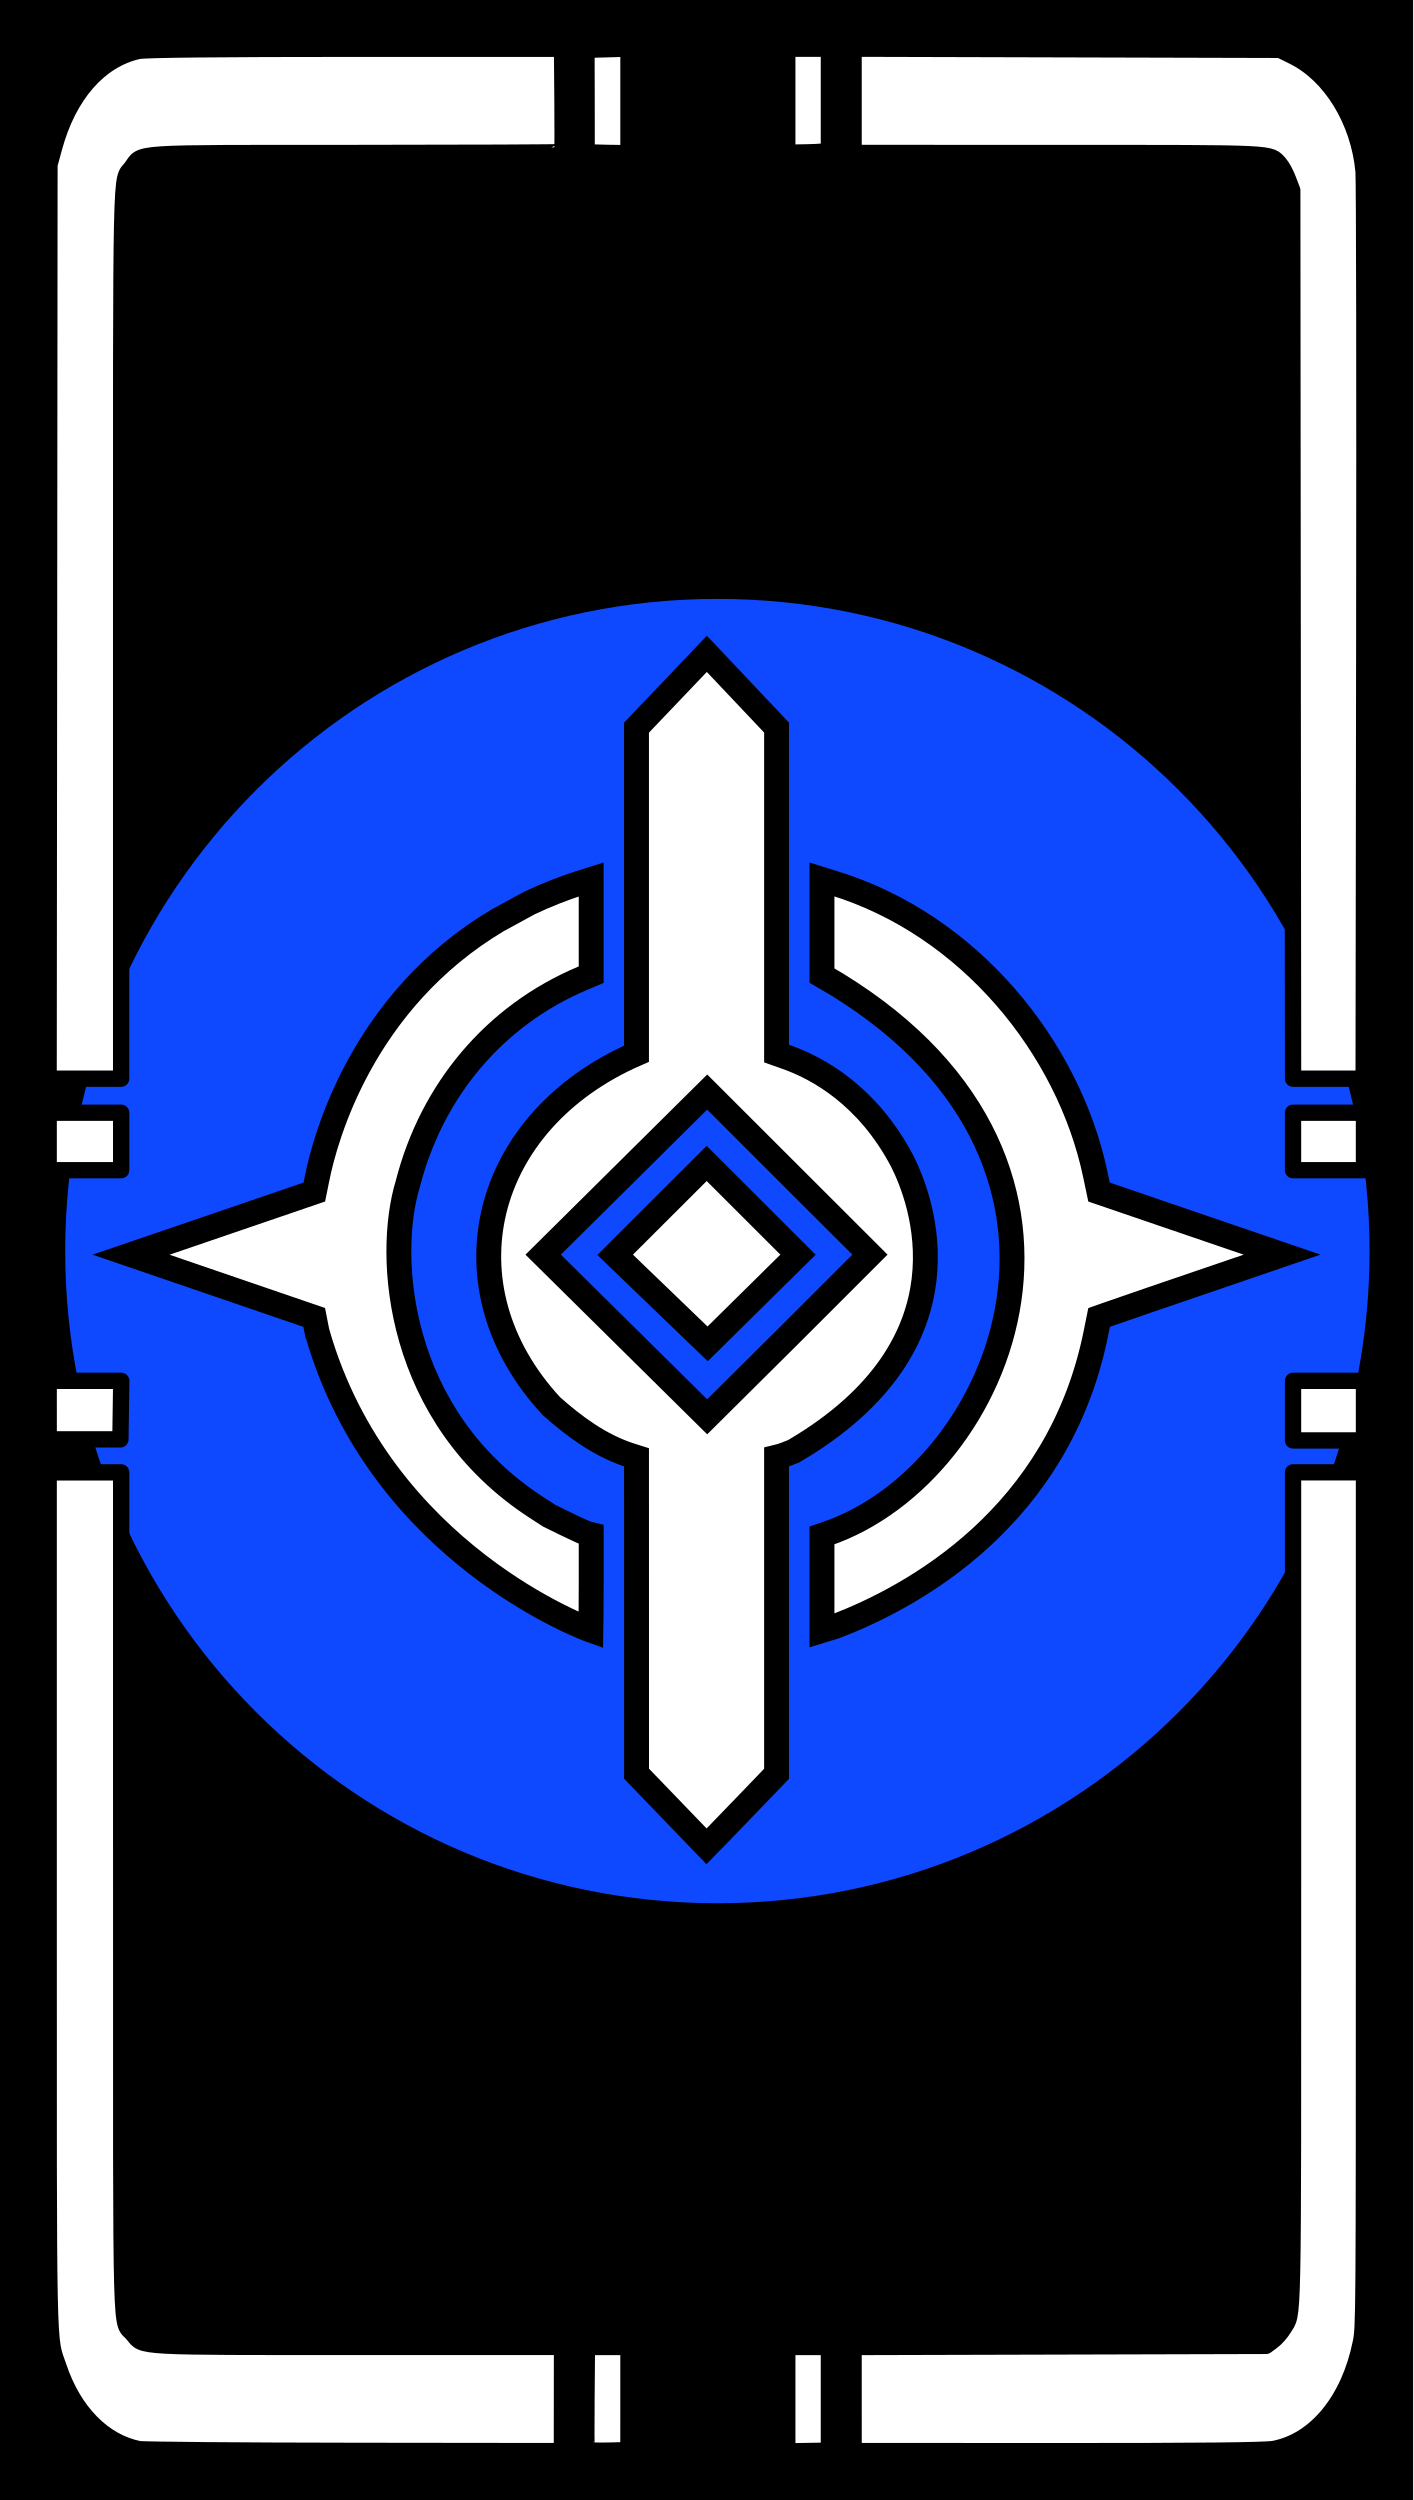
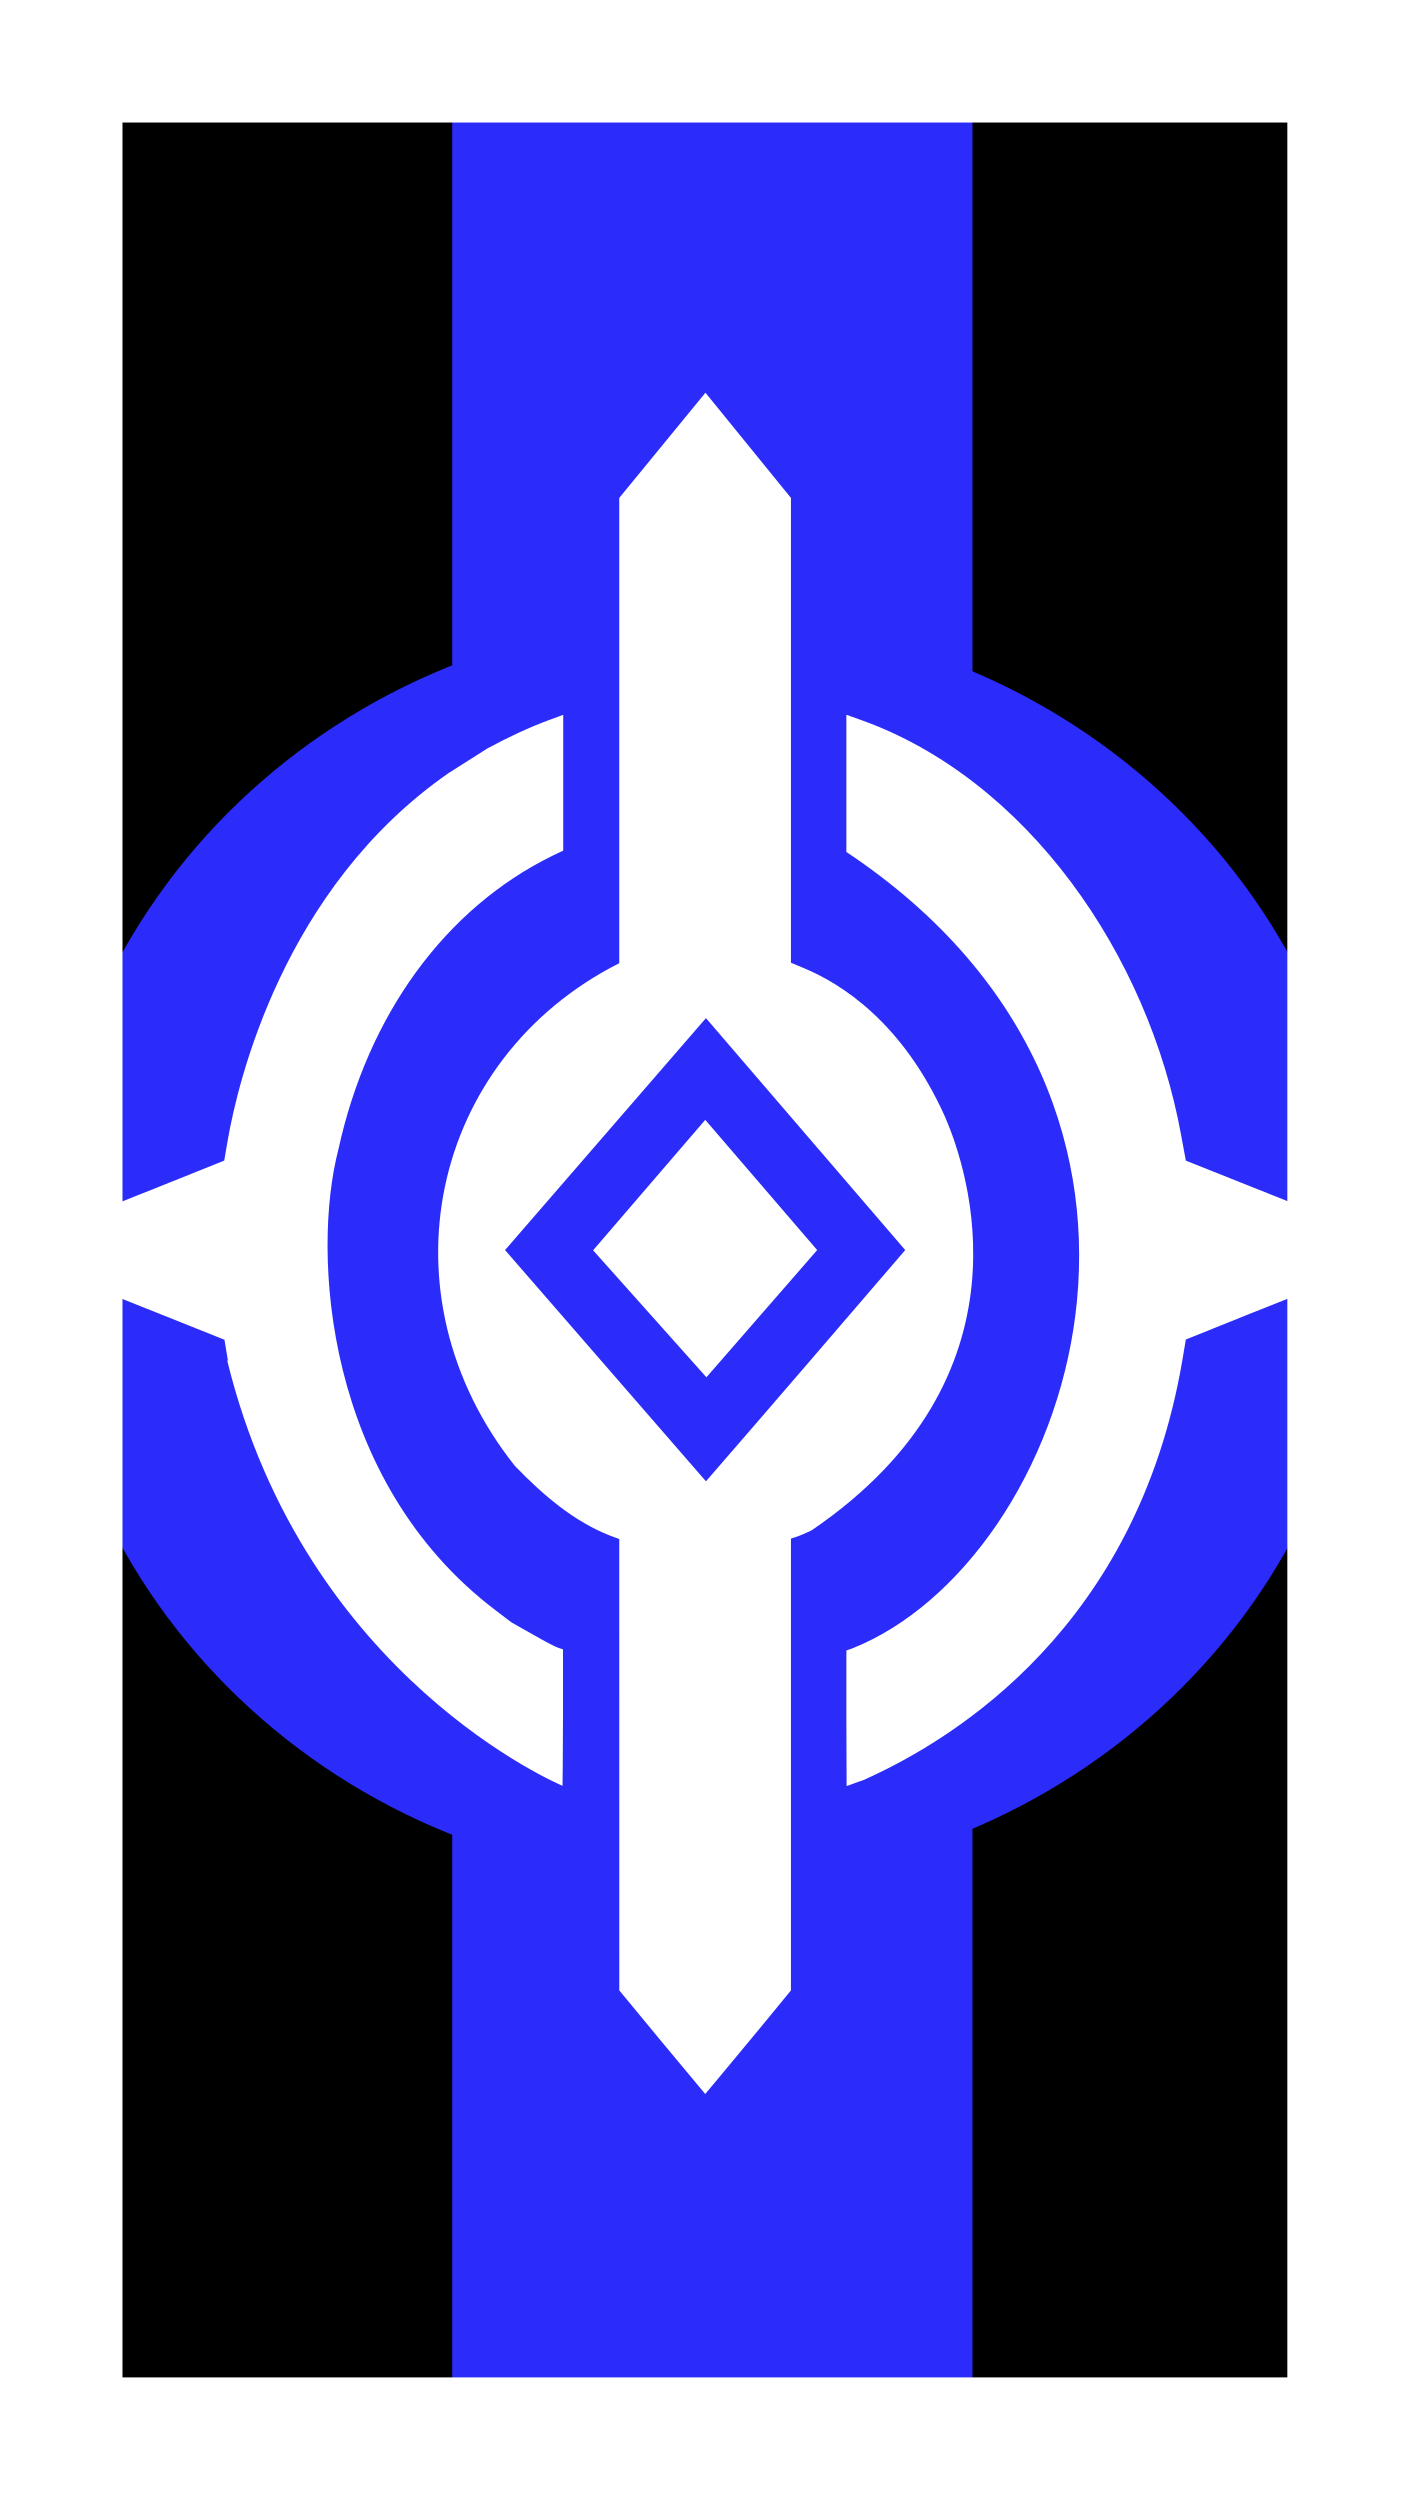
- <svg xmlns="http://www.w3.org/2000/svg" width="130mm" height="230mm" viewBox="0 0 130 230" version="1.1" id="svg1" xml:space="preserve">
+ <svg xmlns="http://www.w3.org/2000/svg" width="23" height="40.779" viewBox="0 0 6.085 10.789" version="1.1" id="svg1" xml:space="preserve">
  <defs id="defs1" />
-   <g id="layer1" transform="translate(-30.54647,-21.71375)" style="display:inline">
-     <rect style="display:inline;opacity:1;fill:#000000;fill-opacity:1;stroke:none;stroke-width:1.5;stroke-linecap:square;stroke-linejoin:round;stroke-dasharray:none;stroke-opacity:1;paint-order:fill markers stroke" id="rect10" width="130" height="230" x="30.546" y="21.714" transform="translate(1.0208333e-6)" />
-     <path style="display:inline;opacity:1;fill:#0f49ff;fill-opacity:1;stroke:none;stroke-width:1.516;stroke-linecap:square;stroke-linejoin:round;stroke-dasharray:none;stroke-opacity:1;paint-order:fill markers stroke" id="path10" d="m 156.546,136.812 c 0,33.137 -26.863,60 -60,60 -33.137,0 -60,-26.863 -60,-60 0,-33.137 26.863,-60 60,-60 33.137,0 60,26.863 60,60 z" />
-     <path style="display:inline;fill:#ffffff;fill-opacity:1;stroke:#000000;stroke-width:1.5;stroke-linecap:square;stroke-linejoin:round;stroke-dasharray:none;stroke-opacity:1" d="m 43.321,247.03 c -3.266,-0.65 -6.006,-3.449 -7.377,-7.537 -0.987,-2.943 -0.919,0.277 -0.919,-43.132 v -39.191 h 3.334 3.334 l 0.003,38.518 c 0.004,43.396 -0.107,39.305 1.1,40.806 0.951,1.184 0.099,1.136 20.56,1.138 l 18.896,7.6e-4 -0.01,9.585 -19.104,-0.023 c -10.507,-0.013 -19.425,-0.087 -19.817,-0.165 z m 41.197,0.109 c -0.03,-0.041 -0.037,-2.197 -0.015,-4.791 l 0.04,-4.715 h 1.91 1.91 l -5.18e-4,4.748 -5.17e-4,4.748 -1.895,0.043 c -1.042,0.024 -1.95,-0.032 -1.95,-0.032 z m 18.458,-4.703 v -4.803 h 1.915 1.915 v 4.771 4.771 l -1.915,0.032 -1.915,0.032 z m 6.1,-0.01 v -4.788 l 18.974,-0.052 18.974,-0.052 0.589,-0.435 c 0.324,-0.239 0.789,-0.768 1.033,-1.175 0.916,-1.529 0.861,1.102 0.861,-40.713 v -38.042 h 3.263 3.263 v 39.305 c 0,39.117 -0.002,39.312 -0.293,40.764 -1.06,5.278 -4.133,9.036 -7.995,9.776 -0.773,0.148 -6.987,0.213 -19.896,0.207 l -18.772,-0.009 z m -74.05,-90.983 -2.75e-4,-2.692 h 3.338 3.338 l -0.039,2.692 -0.039,2.692 H 38.324 35.026 Z m 114.48,0.049 v -2.741 h 3.263 3.263 v 2.741 2.741 h -3.263 -3.263 z M 35.025,126.728 v -2.643 h 3.334 3.334 v 2.643 2.643 h -3.334 -3.334 z m 114.48,0 v -2.643 h 3.263 3.263 v 2.643 2.643 h -3.263 -3.263 z M 35.058,78.911 l 0.038,-42.042 0.436,-1.599 c 1.316,-4.821 4.145,-8.061 7.74,-8.866 0.588,-0.132 7.537,-0.203 19.942,-0.204 l 19.04,-0.001 0.04,4.715 c 0.022,2.593 0.015,4.75 -0.016,4.792 -0.031,0.042 -8.605,0.08 -19.053,0.083 -21.09,0.007 -19.522,-0.094 -20.581,1.33 -1.024,1.377 -0.953,-1.842 -0.953,43.246 V 120.953 h -3.336 -3.336 z m 114.413,1.175 -0.037,-40.868 -0.385,-1.008 c -0.212,-0.555 -0.563,-1.201 -0.78,-1.437 -0.945,-1.026 0.064,-0.977 -20.27,-0.982 l -18.923,-0.004 v -4.798 -4.798 l 19.612,0.054 19.612,0.054 1.223,0.604 c 3.463,1.711 6.043,5.927 6.47,10.572 0.069,0.755 0.099,19.503 0.067,42.416 l -0.057,41.063 h -3.247 -3.247 z M 84.53,35.723 c -0.003,-0.016 -0.01,-2.143 -0.017,-4.728 l -0.013,-4.699 1.933,-0.054 1.933,-0.054 v 4.81 4.81 l -1.915,-0.028 c -1.053,-0.016 -1.92,-0.057 -1.92,-0.057 z M 102.976,30.981 v -4.783 h 1.915 1.915 v 4.601 c 0,2.53 -7e-5,4.667 -1.9e-4,4.747 -1.4e-4,0.081 -0.862,0.163 -1.915,0.182 l -1.915,0.035 z" id="sdr" />
-     <path style="display:inline;fill:#ffffff;fill-opacity:1;stroke:#000000;stroke-width:2.29;stroke-dasharray:none;stroke-opacity:1" d="m 92.33,188.236 -3.22,-3.342 -0.002,-14.553 -0.002,-14.553 -0.655,-0.207 c -2.736,-0.905 -5.05,-2.614 -7.177,-4.502 -10.194,-11.011 -6.431,-26.223 7.831,-32.423 V 103.659 88.659 c 2.161,-2.26 4.319,-4.522 6.472,-6.789 1.546,1.644 6.415,6.785 6.415,6.785 v 14.995 14.995 l 0.951,0.337 c 2.825,1.001 7.436,3.499 10.624,9.589 1.715,3.414 6.932,16.744 -10.01,26.66 -0.489,0.204 -1.042,0.408 -1.228,0.454 l -0.338,0.084 v 14.566 14.566 l -2.236,2.327 c -1.23,1.28 -2.68,2.782 -3.222,3.337 l -0.986,1.01 z m 18.252,-51.095 -14.974,-14.958 -15.089,14.959 15.09,14.92 c 5.01,-4.954 9.992,-9.937 14.973,-14.921 z m -14.932,8.208 -8.509,-8.192 8.421,-8.406 8.401,8.392 z m -35.931,-1.081 -0.266,-1.35 -2.694,-0.924 c -2.618,-0.898 -10.75,-3.684 -13.028,-4.463 l -1.129,-0.386 3.523,-1.201 c 1.937,-0.661 5.731,-1.958 8.431,-2.882 l 4.908,-1.68 0.264,-1.303 c 0.75,-3.702 4.144,-16.277 16.611,-23.701 l 2.91,-1.586 c 1.575,-0.74 3.136,-1.358 4.612,-1.826 l 1.074,-0.341 v 4.379 4.379 l -0.828,0.351 c -8.023,3.395 -13.831,10.241 -16.046,18.912 -2.038,6.69 -1.022,21.417 11.843,29.756 l 1.166,0.756 1.596,0.783 c 0.878,0.431 1.747,0.821 1.933,0.867 l 0.338,0.083 v 4.405 c 0,2.423 -0.031,4.397 -0.031,4.397 0,0 -19.338,-6.907 -25.185,-27.423 z m 46.449,23.076 v -4.372 l 0.399,-0.135 c 16.412,-5.559 28.548,-34.82 -0.399,-51.373 v -4.42 -4.42 l 1.074,0.336 c 12.503,3.828 21.62,15.153 24.073,26.802 l 0.341,1.62 c 5.617,1.921 11.234,3.842 16.851,5.762 -5.411,1.864 -10.839,3.68 -16.244,5.564 l -0.6,0.212 -0.284,1.413 c -3.415,17.003 -16.887,24.295 -23.969,27.004 -0.447,0.137 -0.909,0.279 -1.027,0.315 l -0.215,0.066 z" id="path19" transform="translate(1.0208333e-6)" />
-     <path style="display:none;fill:#fbea00;fill-opacity:1;stroke:#000000;stroke-width:2;stroke-dasharray:none;stroke-opacity:1" d="m 61.611,43.628 20.617,2.873 13.319,-23.285 13.551,23.012 20.632,-2.515 c -3.808,7.891 -7.723,15.734 -11.588,23.6 l -9.597,-0.374 5.321,-11.238 -9.275,0.928 -8.896,-15.282 -8.862,15.392 -9.838,-1.202 c 0,0 1.891,3.167 6.112,11.78 h -9.769 z" id="pdr-sign" />
-     <path style="display:none;fill:#fbea00;fill-opacity:1;stroke:#000000;stroke-width:1.5;stroke-dasharray:none;stroke-opacity:1" d="m 42.244,247.371 c -3.298,-0.943 -6.033,-4.59 -7.311,-9.753 l -0.338,-1.365 -0.039,-98.497 c -0.027,-67.955 0.008,-98.944 0.112,-99.937 0.523,-4.973 2.502,-8.751 5.687,-10.852 1.904,-1.257 1.866,-1.254 16.003,-1.254 h 12.899 l 1.554,4.673 c 0.855,2.57 1.587,4.791 1.626,4.935 0.058,0.209 -2.813,0.263 -14.068,0.263 -16.526,0 -15.696,-0.141 -16.645,2.835 -0.387,1.213 -0.43,194.678 -0.044,196.327 0.266,1.136 1.136,2.343 1.928,2.675 0.345,0.145 17.364,0.194 52.261,0.153 l 51.75,-0.061 0.602,-0.579 c 0.331,-0.319 0.781,-0.973 1,-1.455 l 0.398,-0.875 0.036,-97.726 0.036,-97.726 -0.307,-0.95 c -0.882,-2.729 -0.183,-2.618 -16.439,-2.618 h -13.875 l 1.722,-4.883 1.722,-4.883 12.542,-0.055 c 14.06,-0.061 13.918,-0.074 16.004,1.383 2.592,1.81 4.427,4.999 5.221,9.071 0.256,1.313 0.265,4.916 0.265,100.594 v 99.232 l -0.422,1.876 c -1.055,4.683 -3.946,8.47 -7.227,9.466 -1.472,0.447 -105.088,0.433 -106.654,-0.014 z" id="pdr_ramka" />
-     <path style="display:none;fill:#ffffff;fill-opacity:1;stroke:#000000;stroke-width:2.258;stroke-dasharray:none;stroke-opacity:1" d="m 48.058,144.021 28.151,-28.862 9.571,10.884 -17.973,17.859 28.863,27.92 27.553,-27.943 -17.954,-17.798 9.687,-10.616 c 0,0 19.4,18.938 29.06,28.439 -16.222,16.373 -49.032,48.824 -49.032,48.824 z M 80.481,146.345 95.869,132.034 111.392,146.345 95.96,161.116 Z m -5.025,-41.287 11.459,0.43 2.325,1.869 -0.026,-26.929 h 13.537 l 0.056,27.639 3.565,-2.88 12.344,0.187 -22.779,23.068 z" id="red_logo" transform="translate(1.0208333e-6)" />
-     <path style="display:none;fill:#ffffff;fill-opacity:1;stroke:#000000;stroke-width:2.634;stroke-linecap:square;stroke-linejoin:miter;stroke-dasharray:none;stroke-opacity:1;paint-order:fill markers stroke" d="m 95.81,185.871 c -4.543,-4.574 -9.093,-9.141 -13.691,-13.666 3.146,-0.017 6.293,-0.034 9.439,-0.051 0.006,-6.814 0.077,-13.627 0.006,-20.441 -4.783,-4.96 -9.824,-9.693 -14.721,-14.553 4.923,-4.822 9.843,-9.647 14.721,-14.51 V 101.268 h -9.586 c 4.872,-4.753 9.695,-9.552 14.554,-14.317 4.919,4.701 9.669,9.568 14.593,14.268 -3.165,0.017 -6.33,0.034 -9.495,0.051 -0.017,7.098 -5.2e-4,14.197 -6.6e-4,21.296 4.872,4.903 9.862,9.701 14.737,14.599 -4.889,4.909 -9.947,9.668 -14.829,14.585 0.01,6.802 0.019,13.604 0.029,20.405 3.134,0.014 6.27,-0.04 9.403,0.055 -4.749,4.847 -9.657,9.552 -14.373,14.429 -0.263,-0.256 -0.526,-0.512 -0.789,-0.769 z m -24.028,-25.456 c -7.979,-7.608 -15.71,-15.443 -23.512,-23.213 9.969,-10.087 20.099,-20.027 30.306,-29.896 3.03,2.875 6.06,5.751 9.09,8.626 -7.099,6.884 -13.996,13.953 -20.835,21.07 6.938,7.072 20.875,21.166 20.875,21.166 l -9.694,8.255 c 0,0 -4.158,-4.001 -6.23,-6.008 z m 34.155,-2.401 c 0,0 14.448,-14.925 20.409,-21.004 -6.699,-7.201 -13.761,-14.093 -20.72,-21.063 2.916,-2.947 5.943,-5.793 8.92,-8.685 10.187,9.875 20.334,19.788 30.286,29.877 -9.917,10.064 -30.22,29.778 -30.22,29.778 z" id="yellow_logo" />
-     <path style="display:none;fill:#ffffff;fill-opacity:1;stroke:#000000;stroke-width:2.818;stroke-dasharray:none;stroke-opacity:1" d="m 96.348,190.55 c -0.066,-0.08 -0.085,-0.184 -0.041,-0.233 0.044,-0.048 0.025,-0.056 -0.042,-0.018 -0.07,0.04 -0.522,-0.371 -1.068,-0.973 -0.52,-0.574 -1.505,-1.645 -2.187,-2.381 -1.296,-1.398 -5.043,-5.547 -10.214,-11.31 -0.997,-1.111 -2.081,-2.311 -2.409,-2.667 -0.328,-0.355 -0.813,-0.885 -1.078,-1.178 -0.265,-0.293 -0.897,-0.99 -1.404,-1.549 -3.125,-3.446 -6.079,-9.347 -7.263,-14.508 -2.968,-12.947 4.405,-24.915 15.894,-25.799 1.811,-0.139 5.511,0.583 5.239,1.023 -0.032,0.051 0.025,0.062 0.126,0.023 0.124,-0.048 0.159,-0.03 0.107,0.053 -0.047,0.076 -0.022,0.103 0.063,0.07 0.221,-0.085 0.913,0.556 1.051,0.974 0.263,0.798 -0.172,1.276 -1.689,1.851 -10.921,4.141 -10.288,21.298 1.125,30.495 5.795,4.669 13.602,6.765 21.869,5.871 0.795,-0.086 1.487,-0.157 1.537,-0.158 0.168,-0.004 -0.205,0.392 -13.858,14.718 -5.987,6.282 -5.594,5.893 -5.758,5.695 z M 107.896,162.792 c -7.952,-1.02 -14.473,-6.021 -16.264,-12.473 -0.75,-2.703 -0.026,-3.4 2.343,-2.251 6.637,3.217 13.649,1.589 18.289,-4.247 6.553,-8.242 6.298,-20.51 -0.612,-29.523 -0.353,-0.46 -0.612,-0.885 -0.576,-0.944 0.036,-0.059 0.021,-0.079 -0.034,-0.045 -0.055,0.034 -0.484,-0.371 -0.953,-0.899 -7.213,-8.123 -19.271,-11.613 -31.586,-9.143 -1.003,0.201 -1.918,0.402 -2.034,0.446 -0.207,0.079 0.267,-0.446 4.559,-5.047 3.203,-3.434 7.501,-8.069 10.127,-10.921 1.302,-1.413 2.746,-2.963 3.21,-3.444 l 0.844,-0.874 1.071,1.143 c 2.383,2.544 6.715,7.116 8.029,8.475 1.538,1.59 5.016,5.206 9.377,9.747 1.557,1.621 3.828,3.985 5.046,5.252 11.119,11.568 11.301,27.825 0.431,38.602 -2.315,2.296 -7.87,5.929 -9.064,5.929 -0.542,0 -0.08,0.307 0.663,0.44 10.614,1.906 21.143,-7.578 22.953,-20.676 0.148,-1.073 0.187,-5.608 0.054,-6.369 -0.068,-0.39 -0.061,-0.408 0.08,-0.215 0.085,0.116 0.127,0.255 0.094,0.309 -0.033,0.054 -0.01,0.067 0.051,0.029 0.061,-0.038 0.784,0.665 1.605,1.563 0.821,0.897 2.318,2.519 3.327,3.603 1.009,1.084 1.804,2.019 1.768,2.078 -0.036,0.059 -0.014,0.074 0.051,0.035 0.122,-0.076 0.826,0.72 0.826,0.933 0,0.068 0.057,0.123 0.126,0.123 0.162,0 3.595,3.67 3.549,3.795 -0.019,0.052 -1.695,1.797 -3.726,3.878 -5.706,5.85 -8.259,8.486 -14.918,15.408 -2.538,2.638 -2.65,2.721 -4.954,3.636 -3.875,1.539 -9.421,2.204 -13.751,1.649 z m -47.711,-9.655 c -1.646,-1.693 -3.567,-3.681 -4.269,-4.417 -1.44,-1.51 -3.482,-3.612 -6.71,-6.906 -2.63,-2.685 -3.358,-3.464 -3.358,-3.598 0,-0.185 4.041,-4.375 4.153,-4.306 0.06,0.037 0.08,0.019 0.043,-0.041 -0.037,-0.06 0.566,-0.778 1.339,-1.596 0.774,-0.818 2.664,-2.834 4.2,-4.481 3.036,-3.255 3.255,-3.488 8.127,-8.654 3.661,-3.882 3.641,-3.865 6.649,-5.435 15.957,-8.325 35.428,-1.729 38.624,13.083 1.829,8.473 -3.982,16.77 -11.087,15.829 -1.267,-0.168 -2.7,-0.662 -2.563,-0.884 0.038,-0.061 0.017,-0.079 -0.046,-0.04 -0.149,0.092 -0.739,-0.407 -0.94,-0.795 -0.226,-0.437 -0.194,-0.852 0.101,-1.285 0.258,-0.38 0.376,-0.446 1.911,-1.068 5.572,-2.259 5.223,-10.157 -0.634,-14.333 -8.786,-6.265 -22.311,-1.683 -28.959,9.81 -3.677,6.358 -4.9,13.195 -3.745,20.937 0.103,0.692 0.181,1.258 0.172,1.258 -0.009,0 -1.362,-1.385 -3.009,-3.078 z" id="path11" />
+   <g id="layer1" transform="translate(-30.54647,-223.4252)" style="display:inline">
+     <rect style="display:inline;opacity:1;fill:#000000;fill-opacity:1;stroke:none;stroke-width:0.07;stroke-linecap:square;stroke-linejoin:round;stroke-dasharray:none;stroke-opacity:1;paint-order:fill markers stroke" id="rect10" width="6.085" height="10.767" x="30.546" y="223.448" />
+     <path style="display:inline;opacity:1;fill:#2b2bfa;fill-opacity:1;stroke:none;stroke-width:1.516;stroke-linecap:square;stroke-linejoin:round;stroke-dasharray:none;stroke-opacity:1;paint-order:fill markers stroke" id="path10" d="m 156.546,136.812 c 0,33.137 -26.863,60 -60,60 -33.137,0 -60,-26.863 -60,-60 0,-33.137 26.863,-60 60,-60 33.137,0 60,26.863 60,60 z" transform="matrix(0.04747229,0,0,0.04551844,29.00589,222.5925)" />
+     <rect style="display:inline;opacity:1;fill:#2b2bfa;fill-opacity:1;stroke:none;stroke-width:0.265;stroke-linecap:square;stroke-linejoin:round;stroke-dasharray:none;stroke-opacity:1;paint-order:fill markers stroke" id="rect19" width="2.245" height="10.789" x="32.498" y="223.425" />
+     <rect style="display:inline;opacity:1;fill:none;fill-opacity:1;stroke:#ffffff;stroke-width:1.058;stroke-linecap:square;stroke-linejoin:round;stroke-dasharray:none;stroke-opacity:1;paint-order:fill markers stroke" id="rect20" width="6.085" height="10.789" x="30.546" y="223.425" />
+     <path style="display:none;opacity:1;fill:none;fill-opacity:1;stroke:#ffffff;stroke-width:0.529;stroke-linecap:square;stroke-linejoin:miter;stroke-dasharray:none;stroke-opacity:1;paint-order:fill markers stroke" id="path20" d="m 32.498,225.166 -1.246,-0.159 -1.246,-0.159 0.761,-1 0.761,-1 0.486,1.159 z m 3.306,-1.384 0.762,-0.999 0.762,-0.999 -1.246,-0.16 -1.246,-0.16 0.485,1.159 z m -0.843,7.268 -0.762,0.999 -0.762,0.999 1.246,0.16 1.246,0.16 -0.485,-1.159 z m 3.306,-1.384 1.246,0.159 1.246,0.159 -0.761,1 -0.761,1 -0.486,-1.159 z" transform="rotate(22.71629,30.9899,223.6529)" />
+     <path style="display:none;fill:#ffffff;fill-opacity:1;stroke:none;stroke-width:0.138;stroke-dasharray:none;stroke-opacity:1" d="m 30.637,228.827 1.684,-1.805 0.573,0.681 -1.075,1.117 1.727,1.746 1.648,-1.748 -1.074,-1.113 0.579,-0.664 c 0,0 1.161,1.185 1.738,1.779 -0.97,1.024 -2.933,3.054 -2.933,3.054 z m 1.94,0.145 0.921,-0.895 0.929,0.895 -0.923,0.924 z m -0.301,-2.582 0.685,0.027 0.139,0.117 -0.002,-1.684 h 0.81 l 0.003,1.729 0.213,-0.18 0.738,0.012 -1.363,1.443 z" id="red_logo" />
+     <path style="display:inline;fill:#ffffff;fill-opacity:1;stroke:none;stroke-width:0.142;stroke-dasharray:none;stroke-opacity:1" d="m 33.404,232.239 -0.185,-0.224 -9.9e-5,-0.974 -1.03e-4,-0.974 -0.038,-0.014 c -0.157,-0.061 -0.29,-0.175 -0.412,-0.301 -0.586,-0.737 -0.37,-1.755 0.45,-2.17 v -1.004 -1.004 c 0.124,-0.151 0.248,-0.303 0.372,-0.454 0.089,0.11 0.369,0.454 0.369,0.454 v 1.003 1.003 l 0.055,0.023 c 0.162,0.067 0.427,0.234 0.61,0.642 0.099,0.228 0.398,1.121 -0.575,1.784 -0.028,0.014 -0.06,0.027 -0.071,0.03 l -0.019,0.006 v 0.975 0.975 l -0.128,0.156 c -0.071,0.086 -0.154,0.186 -0.185,0.223 l -0.057,0.068 z m 1.049,-3.419 -0.86,-1.001 -0.867,1.001 0.867,0.998 c 0.288,-0.332 0.574,-0.665 0.86,-0.998 z m -0.858,0.549 -0.489,-0.548 0.484,-0.563 0.483,0.562 z m -2.065,-0.072 -0.015,-0.09 -0.155,-0.062 c -0.15,-0.06 -0.618,-0.247 -0.749,-0.299 l -0.065,-0.026 0.202,-0.08 c 0.111,-0.044 0.329,-0.131 0.484,-0.193 l 0.282,-0.113 0.015,-0.087 c 0.043,-0.248 0.238,-1.089 0.954,-1.586 l 0.167,-0.106 c 0.091,-0.049 0.18,-0.091 0.265,-0.122 l 0.062,-0.023 v 0.293 0.293 l -0.048,0.023 c -0.461,0.227 -0.795,0.685 -0.922,1.266 -0.117,0.448 -0.059,1.433 0.68,1.991 l 0.067,0.051 0.092,0.052 c 0.05,0.029 0.1,0.055 0.111,0.058 l 0.019,0.006 v 0.295 c 0,0.162 -0.002,0.294 -0.002,0.294 0,0 -1.111,-0.462 -1.447,-1.835 z m 2.669,1.544 v -0.293 l 0.023,-0.008 c 0.943,-0.372 1.64,-2.33 -0.023,-3.438 v -0.296 -0.296 l 0.062,0.022 c 0.718,0.256 1.242,1.014 1.383,1.794 l 0.02,0.108 c 0.323,0.129 0.645,0.257 0.968,0.386 -0.311,0.125 -0.623,0.246 -0.933,0.372 l -0.035,0.014 -0.016,0.095 c -0.196,1.138 -0.97,1.626 -1.377,1.807 -0.026,0.008 -0.052,0.019 -0.059,0.021 l -0.012,0.004 z" id="path19" />
+     <path style="display:none;fill:#ffffff;fill-opacity:1;stroke:none;stroke-width:0.176;stroke-linecap:square;stroke-linejoin:miter;stroke-dasharray:none;stroke-opacity:1;paint-order:fill markers stroke" d="m 33.543,232.324 c -0.284,-0.325 -0.569,-0.651 -0.856,-0.972 0.197,-6e-4 0.394,-0.003 0.59,-0.003 3.54e-4,-0.485 0.005,-0.97 3.9e-4,-1.455 -0.299,-0.353 -0.615,-0.69 -0.921,-1.036 0.308,-0.343 0.616,-0.686 0.921,-1.032 v -1.522 h -0.6 c 0.305,-0.338 0.606,-0.68 0.91,-1.019 0.308,0.335 0.605,0.681 0.913,1.015 -0.198,0.001 -0.396,0.003 -0.594,0.003 -0.001,0.505 -3.1e-5,1.01 -4e-5,1.515 0.305,0.349 0.617,0.69 0.922,1.039 -0.306,0.349 -0.622,0.688 -0.928,1.038 6.12e-4,0.484 0.001,0.968 0.002,1.452 0.196,5.9e-4 0.392,-0.003 0.588,0.003 -0.297,0.345 -0.604,0.68 -0.899,1.027 -0.016,-0.018 -0.033,-0.036 -0.049,-0.055 z m -1.503,-1.811 c -0.499,-0.541 -0.983,-1.099 -1.471,-1.652 0.624,-0.718 1.257,-1.425 1.896,-2.127 0.19,0.205 0.379,0.409 0.569,0.614 -0.444,0.49 -0.875,0.993 -1.303,1.499 0.434,0.503 1.306,1.506 1.306,1.506 l -0.606,0.587 c 0,0 -0.26,-0.285 -0.39,-0.428 z m 2.137,-0.171 c 0,0 0.904,-1.062 1.277,-1.495 -0.419,-0.512 -0.861,-1.003 -1.296,-1.499 0.182,-0.21 0.372,-0.412 0.558,-0.618 0.637,0.703 1.272,1.408 1.894,2.126 -0.62,0.716 -1.89,2.119 -1.89,2.119 z" id="yellow_logo" />
+     <path style="display:none;fill:#ffffff;fill-opacity:1;stroke:none;stroke-width:0.173;stroke-dasharray:none;stroke-opacity:1" d="m 33.604,231.959 c -0.004,-0.005 -0.005,-0.012 -0.003,-0.014 0.003,-0.002 0.002,-0.002 -0.003,-0.001 -0.004,0.002 -0.032,-0.023 -0.065,-0.06 -0.032,-0.035 -0.092,-0.101 -0.134,-0.146 -0.079,-0.086 -0.309,-0.341 -0.626,-0.696 -0.061,-0.068 -0.128,-0.142 -0.148,-0.164 -0.02,-0.022 -0.05,-0.054 -0.066,-0.072 -0.016,-0.018 -0.055,-0.061 -0.086,-0.095 -0.192,-0.212 -0.373,-0.575 -0.445,-0.892 -0.182,-0.796 0.27,-1.532 0.974,-1.587 0.111,-0.009 0.338,0.036 0.321,0.063 -0.002,0.002 0.002,0.004 0.008,0.001 0.008,-0.002 0.01,-0.002 0.007,0.002 -0.003,0.004 -0.001,0.007 0.004,0.004 0.014,-0.005 0.056,0.034 0.064,0.06 0.016,0.049 -0.011,0.079 -0.104,0.114 -0.669,0.255 -0.631,1.31 0.069,1.875 0.355,0.287 0.834,0.416 1.34,0.361 0.049,-0.005 0.091,-0.009 0.094,-0.009 0.01,-2.5e-4 -0.013,0.024 -0.849,0.905 -0.367,0.386 -0.343,0.362 -0.353,0.35 z m 0.708,-1.707 c -0.487,-0.063 -0.887,-0.37 -0.997,-0.767 -0.046,-0.166 -0.002,-0.209 0.144,-0.138 0.407,0.198 0.837,0.098 1.121,-0.261 0.402,-0.507 0.386,-1.261 -0.038,-1.816 -0.022,-0.028 -0.038,-0.054 -0.035,-0.058 0.002,-0.004 0.001,-0.005 -0.002,-0.002 -0.003,0.002 -0.03,-0.023 -0.058,-0.055 -0.442,-0.5 -1.181,-0.714 -1.936,-0.562 -0.061,0.012 -0.118,0.025 -0.125,0.027 -0.013,0.004 0.016,-0.027 0.279,-0.31 0.196,-0.211 0.46,-0.496 0.621,-0.672 0.08,-0.087 0.168,-0.182 0.197,-0.212 l 0.052,-0.054 0.066,0.07 c 0.146,0.156 0.412,0.438 0.492,0.521 0.094,0.098 0.307,0.32 0.575,0.599 0.095,0.1 0.235,0.245 0.309,0.323 0.682,0.711 0.693,1.711 0.026,2.374 -0.142,0.141 -0.482,0.365 -0.556,0.365 -0.033,0 -0.005,0.019 0.041,0.027 0.651,0.117 1.296,-0.466 1.407,-1.272 0.009,-0.066 0.012,-0.345 0.003,-0.392 -0.004,-0.024 -0.004,-0.025 0.005,-0.013 0.005,0.007 0.008,0.016 0.006,0.019 -0.002,0.002 -5.99e-4,0.004 0.003,0.002 0.004,-0.002 0.048,0.041 0.098,0.096 0.05,0.055 0.142,0.155 0.204,0.222 0.062,0.067 0.111,0.124 0.108,0.128 -0.002,0.004 -8.48e-4,0.004 0.003,0.002 0.007,-0.004 0.051,0.044 0.051,0.057 0,0.004 0.004,0.008 0.008,0.008 0.01,0 0.22,0.226 0.218,0.233 -0.001,0.002 -0.104,0.11 -0.228,0.238 -0.35,0.36 -0.506,0.522 -0.914,0.948 -0.156,0.162 -0.162,0.167 -0.304,0.224 -0.238,0.095 -0.577,0.136 -0.843,0.101 z m -2.924,-0.594 c -0.101,-0.104 -0.219,-0.226 -0.262,-0.272 -0.088,-0.093 -0.213,-0.222 -0.411,-0.425 -0.161,-0.165 -0.206,-0.213 -0.206,-0.221 0,-0.012 0.248,-0.269 0.255,-0.265 0.004,0.002 0.005,0.001 0.003,-0.002 -0.002,-0.004 0.035,-0.048 0.082,-0.098 0.047,-0.05 0.163,-0.174 0.257,-0.276 0.186,-0.2 0.2,-0.214 0.498,-0.532 0.224,-0.239 0.223,-0.238 0.408,-0.334 0.978,-0.512 2.172,-0.106 2.367,0.805 0.112,0.521 -0.244,1.031 -0.68,0.974 -0.078,-0.011 -0.165,-0.041 -0.157,-0.054 0.002,-0.004 10e-4,-0.005 -0.003,-0.002 -0.009,0.005 -0.045,-0.025 -0.058,-0.049 -0.014,-0.027 -0.012,-0.052 0.006,-0.079 0.016,-0.023 0.023,-0.027 0.117,-0.066 0.342,-0.139 0.32,-0.625 -0.039,-0.881 -0.539,-0.385 -1.368,-0.104 -1.775,0.603 -0.225,0.391 -0.3,0.811 -0.23,1.288 0.006,0.043 0.011,0.077 0.011,0.077 -4.99e-4,0 -0.084,-0.085 -0.184,-0.189 z" id="path11" />
  </g>
</svg>
